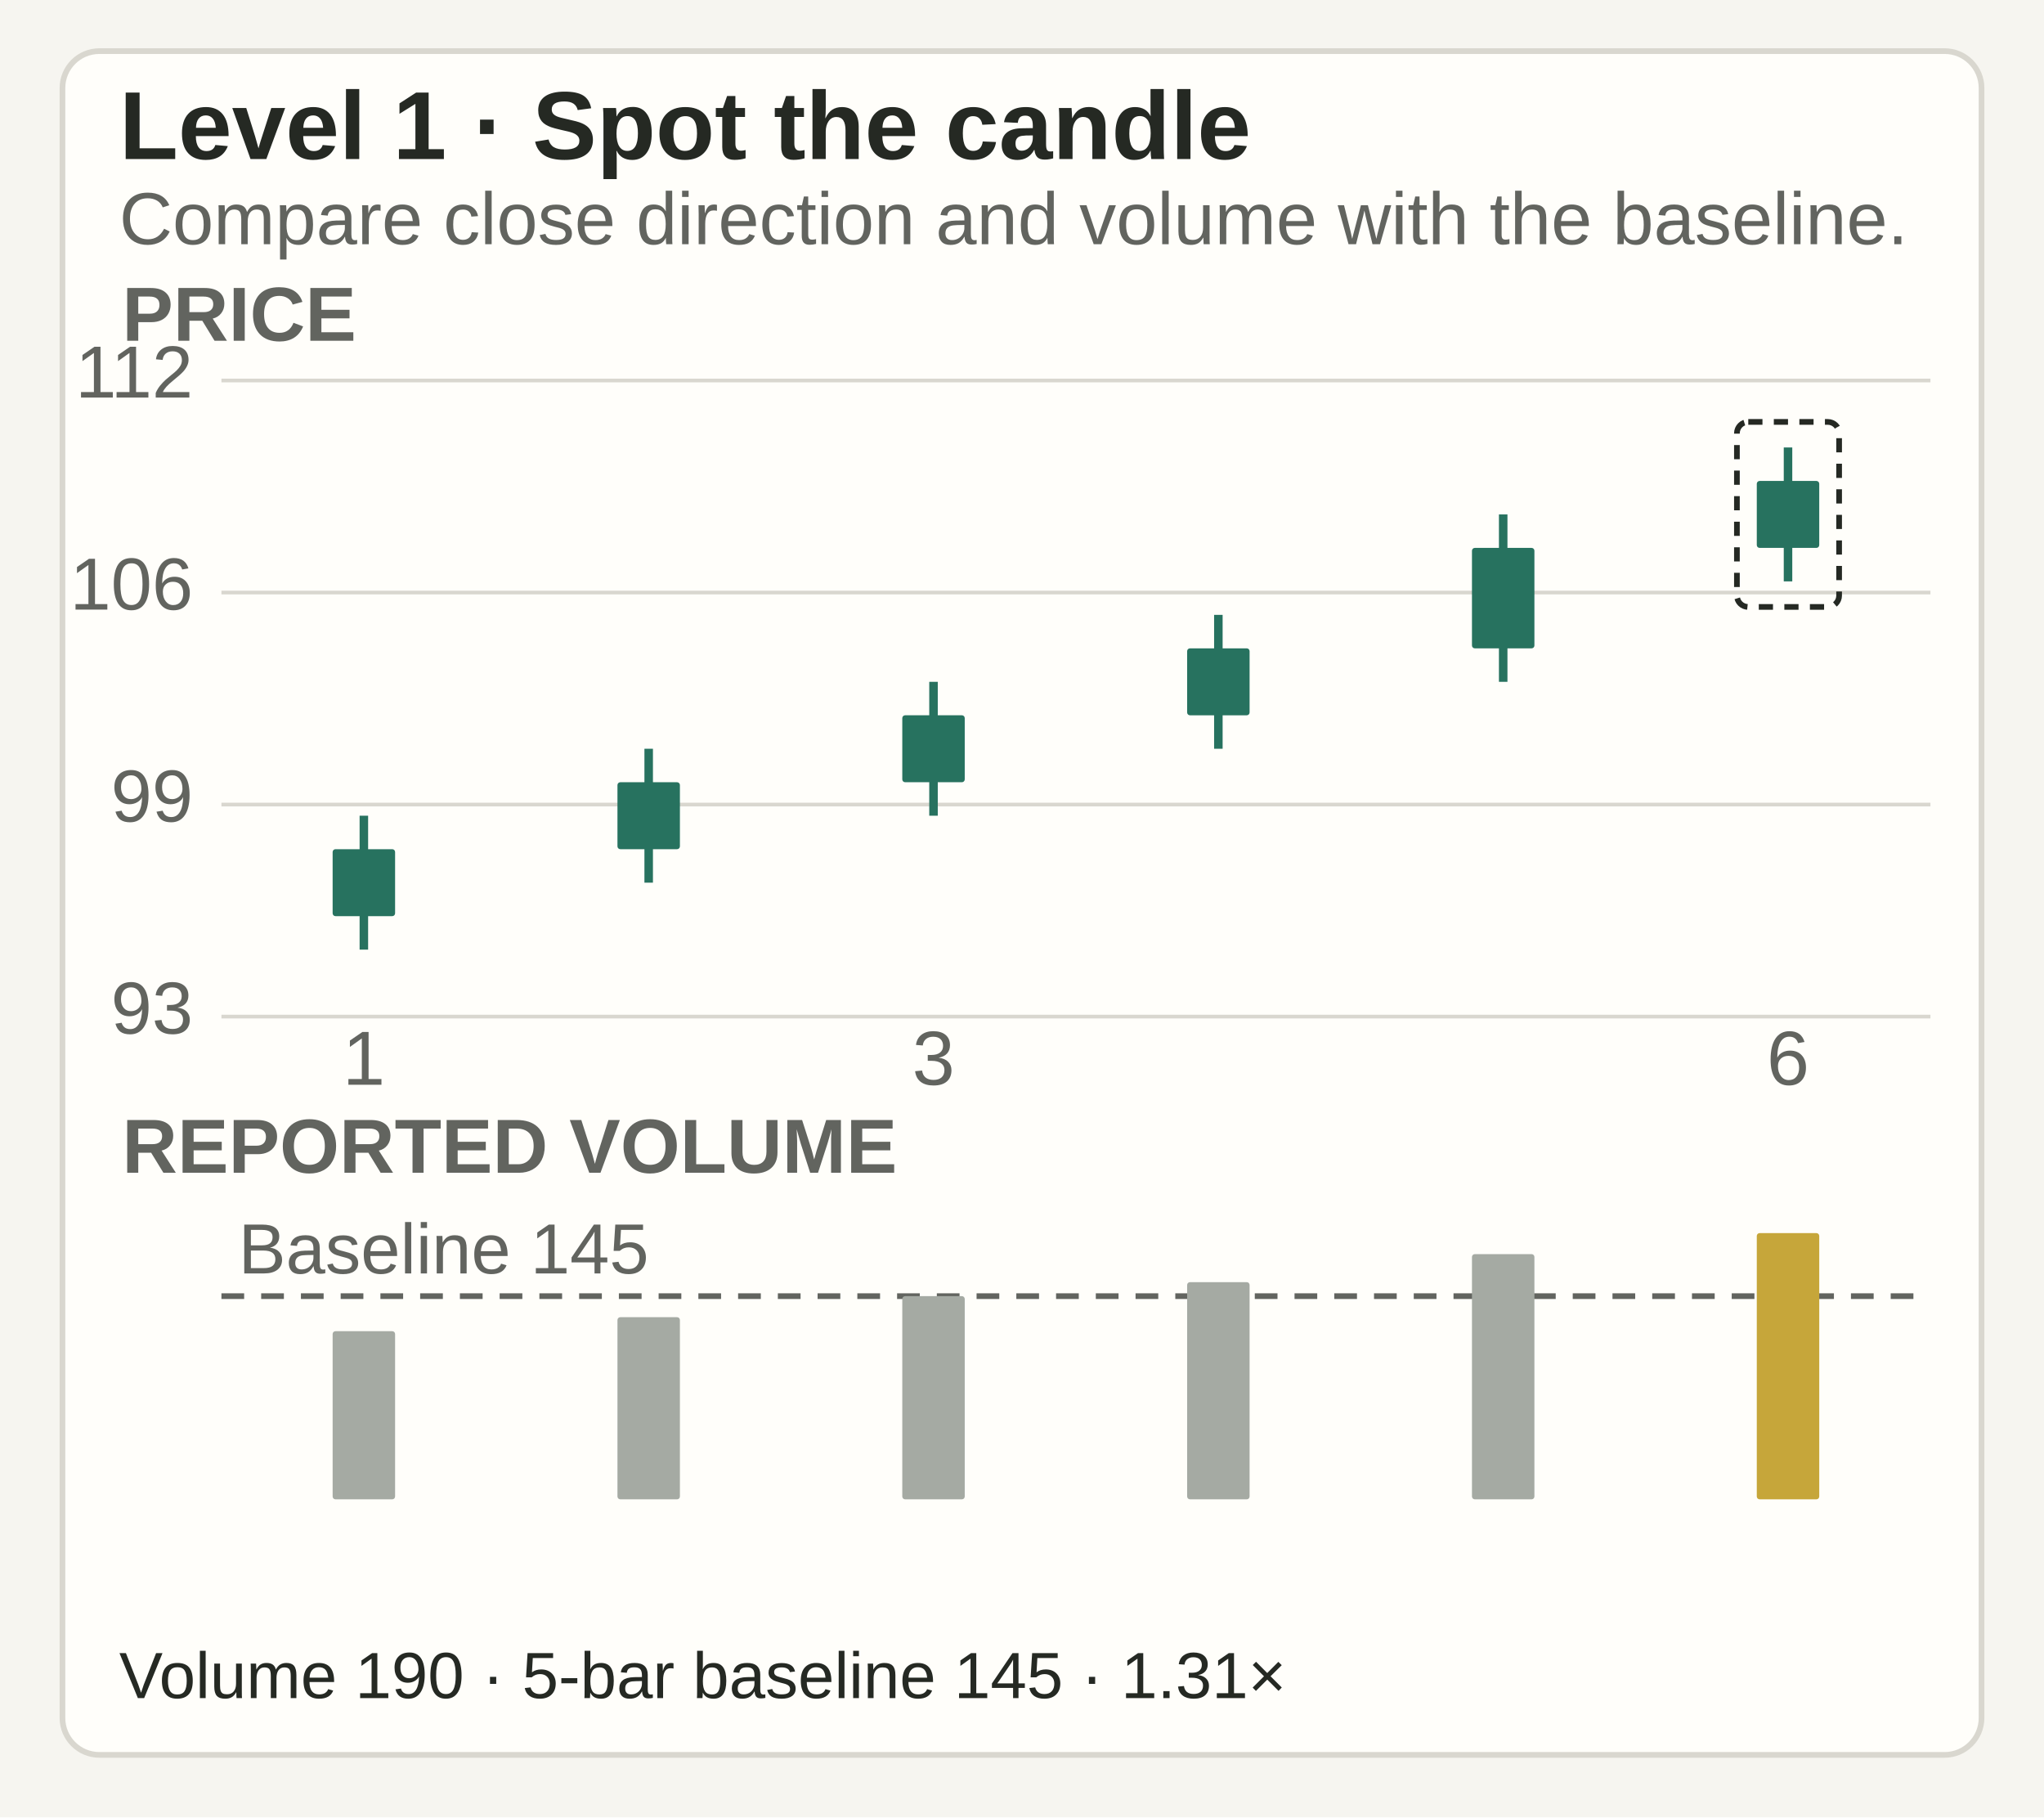
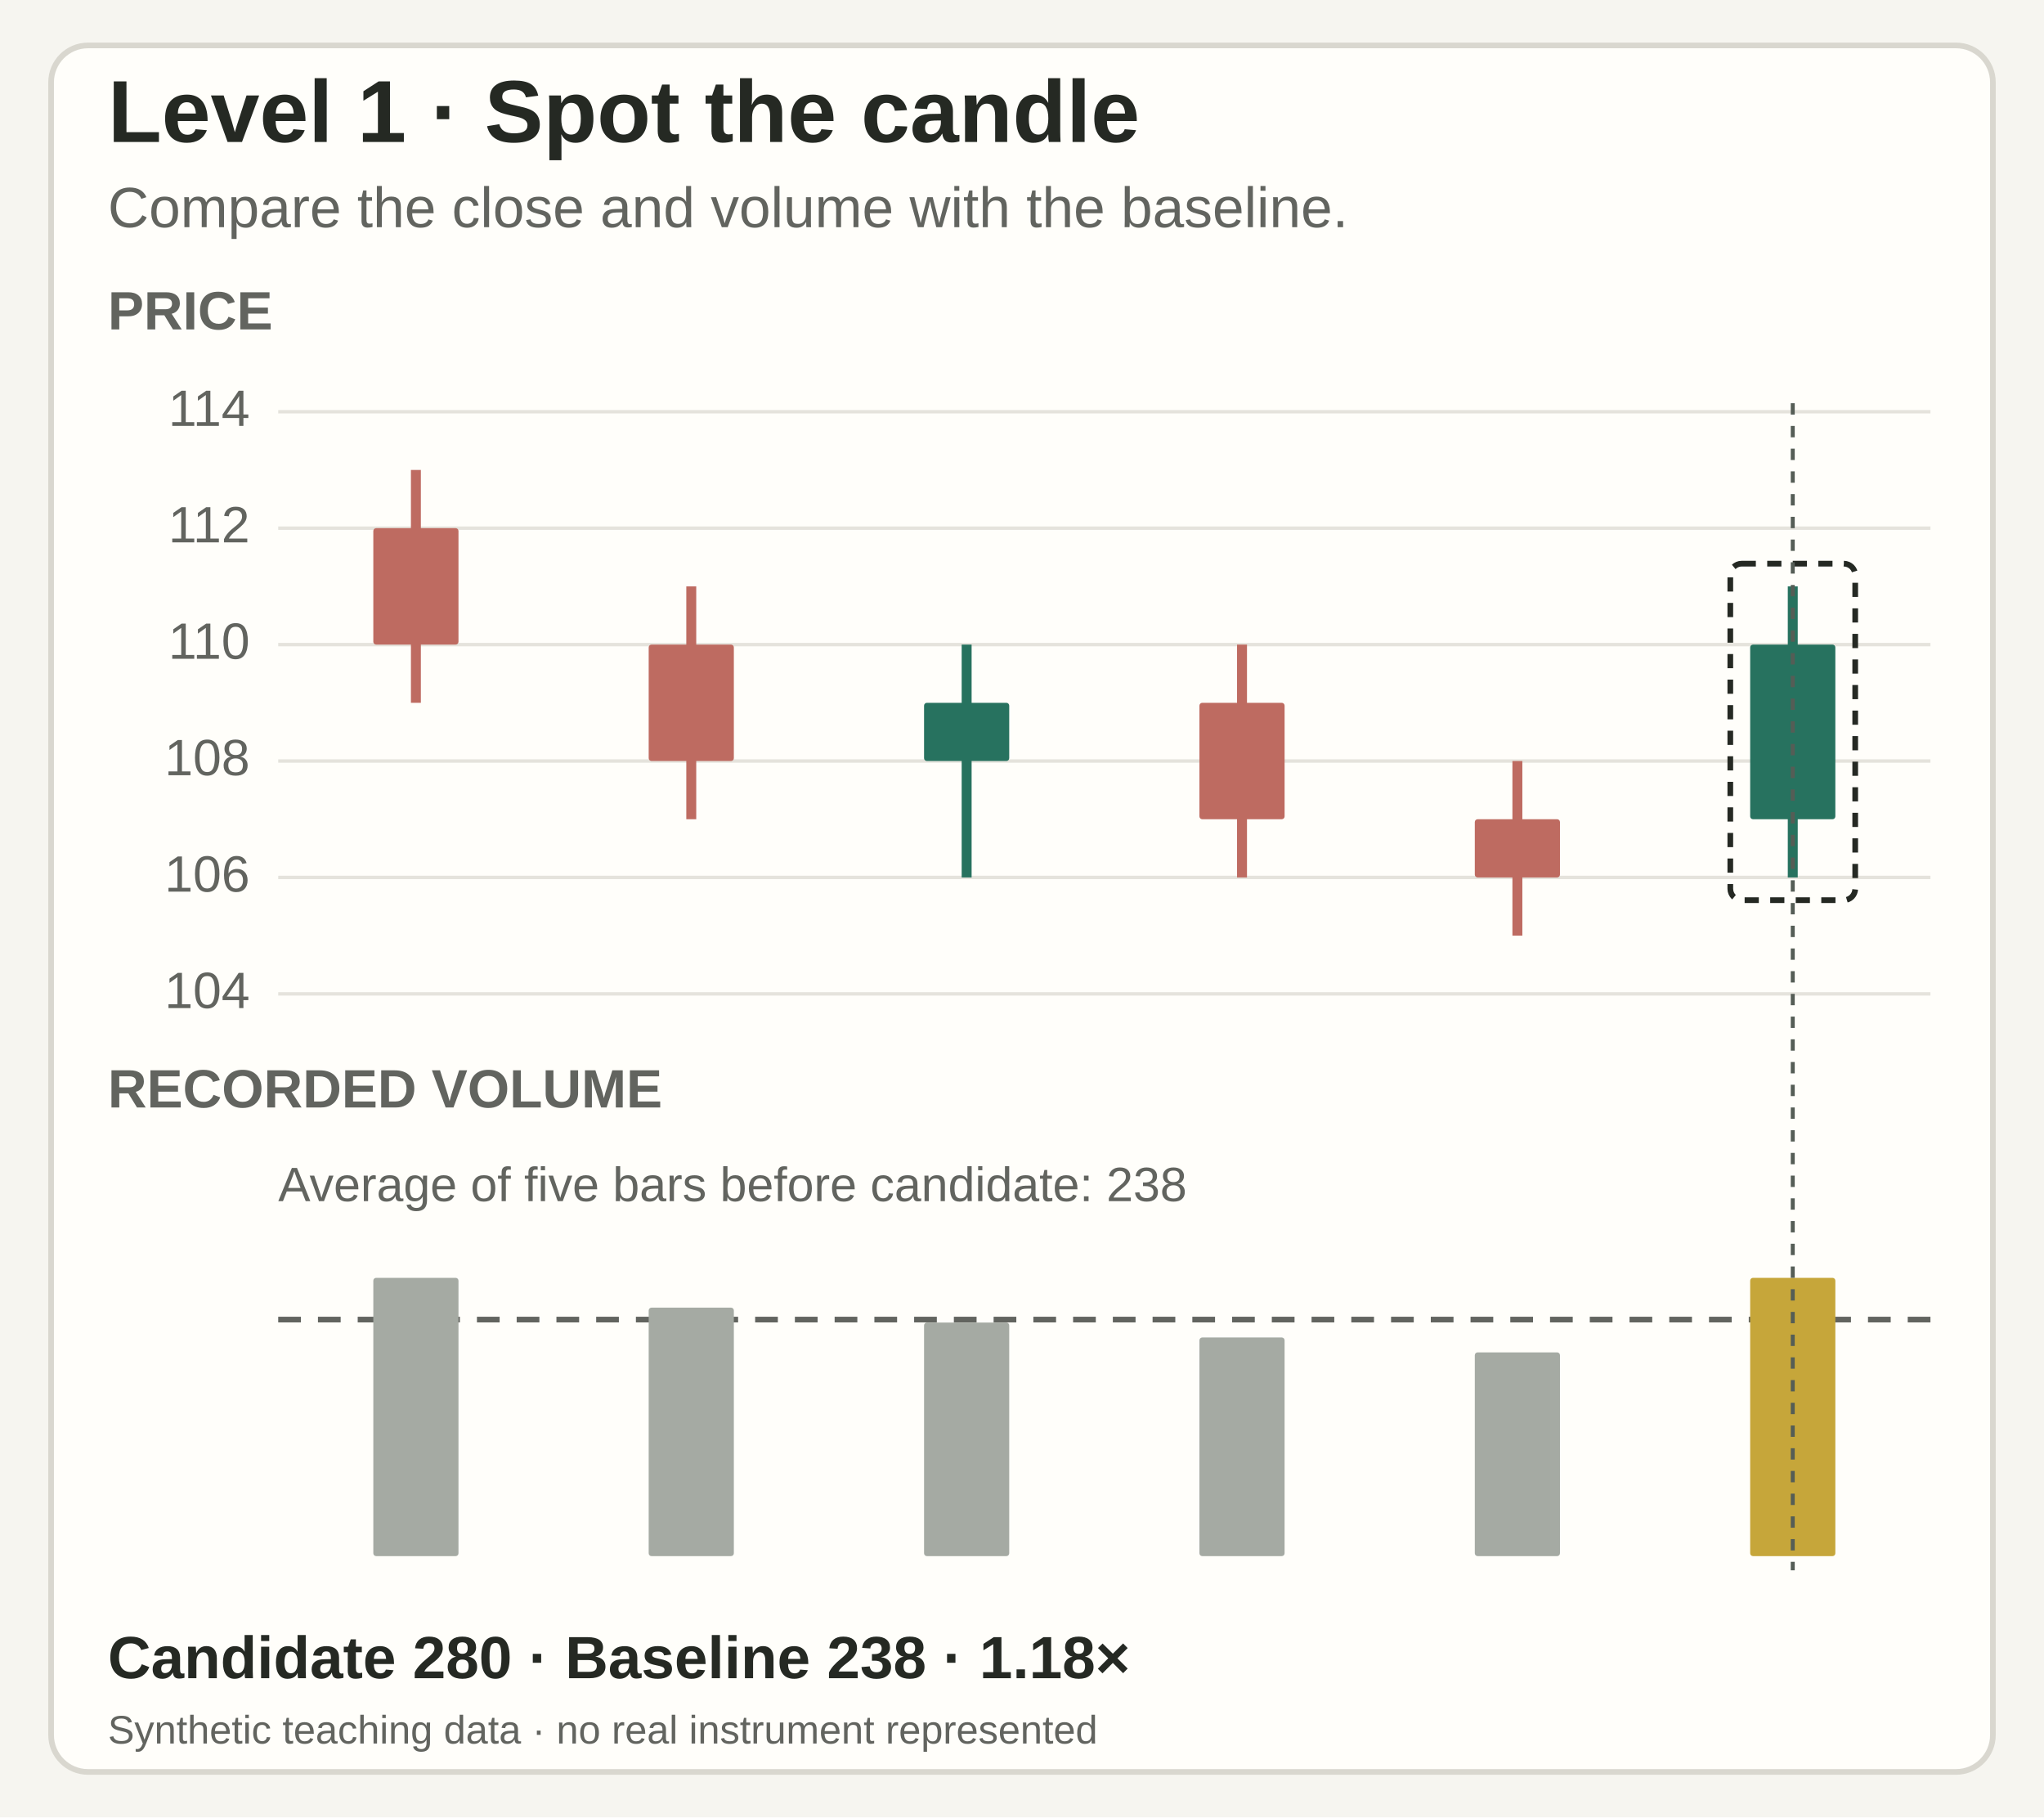
<svg xmlns="http://www.w3.org/2000/svg" width="720" height="640" viewBox="0 0 720 640" role="img" aria-labelledby="title desc">
  <rect width="720" height="640" fill="#f6f5f0" />
-   <rect x="22" y="18" width="676" height="600" rx="13" fill="#fffefa" stroke="#d9d7cf" stroke-width="2" />
-   <text x="42" y="56" font-family="Arial,Helvetica,sans-serif" font-size="34" font-weight="700" fill="#252923">Level 1 · Spot the candle</text>
-   <text x="42" y="86" font-family="Arial,Helvetica,sans-serif" font-size="26" fill="#62645f">Compare close direction and volume with the baseline.</text>
-   <text x="43" y="120" font-family="Arial,Helvetica,sans-serif" font-size="27" font-weight="700" fill="#62645f">PRICE</text>
-   <line x1="78" y1="134" x2="680" y2="134" stroke="#d9d7cf" stroke-width="1.3" />
-   <text x="68" y="140" font-family="Arial,Helvetica,sans-serif" font-size="26" text-anchor="end" fill="#62645f">112</text>
-   <line x1="78" y1="208.67" x2="680" y2="208.67" stroke="#d9d7cf" stroke-width="1.3" />
-   <text x="68" y="214.67" font-family="Arial,Helvetica,sans-serif" font-size="26" text-anchor="end" fill="#62645f">106</text>
-   <line x1="78" y1="283.33" x2="680" y2="283.33" stroke="#d9d7cf" stroke-width="1.3" />
-   <text x="68" y="289.33" font-family="Arial,Helvetica,sans-serif" font-size="26" text-anchor="end" fill="#62645f">99</text>
-   <line x1="78" y1="358" x2="680" y2="358" stroke="#d9d7cf" stroke-width="1.3" />
-   <text x="68" y="364" font-family="Arial,Helvetica,sans-serif" font-size="26" text-anchor="end" fill="#62645f">93</text>
-   <line x1="128.17" y1="287.26" x2="128.17" y2="334.42" stroke="#27725f" stroke-width="3" />
-   <rect x="117.17" y="299.05" width="22" height="23.58" rx="1" fill="#27725f" />
-   <text x="128.17" y="382" text-anchor="middle" font-family="Arial,Helvetica,sans-serif" font-size="27" fill="#62645f">1</text>
-   <line x1="228.50" y1="263.68" x2="228.50" y2="310.84" stroke="#27725f" stroke-width="3" />
-   <rect x="217.50" y="275.47" width="22" height="23.58" rx="1" fill="#27725f" />
-   <line x1="328.83" y1="240.11" x2="328.83" y2="287.26" stroke="#27725f" stroke-width="3" />
-   <rect x="317.83" y="251.89" width="22" height="23.58" rx="1" fill="#27725f" />
-   <text x="328.83" y="382" text-anchor="middle" font-family="Arial,Helvetica,sans-serif" font-size="27" fill="#62645f">3</text>
-   <line x1="429.17" y1="216.53" x2="429.17" y2="263.68" stroke="#27725f" stroke-width="3" />
-   <rect x="418.17" y="228.32" width="22" height="23.58" rx="1" fill="#27725f" />
-   <line x1="529.50" y1="181.16" x2="529.50" y2="240.11" stroke="#27725f" stroke-width="3" />
-   <rect x="518.50" y="192.95" width="22" height="35.37" rx="1" fill="#27725f" />
-   <line x1="629.83" y1="157.58" x2="629.83" y2="204.74" stroke="#27725f" stroke-width="3" />
-   <rect x="618.83" y="169.37" width="22" height="23.58" rx="1" fill="#27725f" />
-   <rect x="611.83" y="148.58" width="36" height="65.16" rx="4" fill="none" stroke="#252923" stroke-width="2" stroke-dasharray="5 4" />
-   <text x="629.83" y="382" text-anchor="middle" font-family="Arial,Helvetica,sans-serif" font-size="27" fill="#62645f">6</text>
-   <text x="43" y="413" font-family="Arial,Helvetica,sans-serif" font-size="27" font-weight="700" fill="#62645f">REPORTED VOLUME</text>
-   <line x1="78" y1="456.45" x2="680" y2="456.45" stroke="#62645f" stroke-width="2" stroke-dasharray="8 6" />
-   <text x="84" y="448.45" font-family="Arial,Helvetica,sans-serif" font-size="25" fill="#62645f">Baseline 145</text>
-   <rect x="117.17" y="468.79" width="22" height="59.21" rx="1" fill="#a5aaa3" />
-   <rect x="217.50" y="463.86" width="22" height="64.14" rx="1" fill="#a5aaa3" />
-   <rect x="317.83" y="456.45" width="22" height="71.55" rx="1" fill="#a5aaa3" />
-   <rect x="418.17" y="451.52" width="22" height="76.48" rx="1" fill="#a5aaa3" />
-   <rect x="518.50" y="441.65" width="22" height="86.35" rx="1" fill="#a5aaa3" />
-   <rect x="618.83" y="434.25" width="22" height="93.75" rx="1" fill="#c6a63a" />
-   <text x="42" y="598" font-family="Arial,Helvetica,sans-serif" font-size="23" fill="#252923">Volume 190 · 5-bar baseline 145 · 1.31×</text>
+   <rect x="18" y="16" width="684" height="608" rx="13" fill="#fffefa" stroke="#d9d7cf" stroke-width="2" />
+   <text x="38" y="50" font-family="Arial,Helvetica,sans-serif" font-size="31" font-weight="700" fill="#252923">Level 1 · Spot the candle</text>
+   <text x="38" y="80" font-family="Arial,Helvetica,sans-serif" font-size="20" fill="#62645f">Compare the close and volume with the baseline.</text>
+   <text x="38" y="116" font-family="Arial,Helvetica,sans-serif" font-size="19" font-weight="700" fill="#62645f">PRICE</text>
+   <line x1="98" y1="350" x2="680" y2="350" stroke="#e5e3dc" stroke-width="1.2" />
+   <text x="88" y="355" text-anchor="end" font-family="Arial,Helvetica,sans-serif" font-size="18" fill="#62645f">104</text>
+   <line x1="98" y1="309" x2="680" y2="309" stroke="#e5e3dc" stroke-width="1.2" />
+   <text x="88" y="314" text-anchor="end" font-family="Arial,Helvetica,sans-serif" font-size="18" fill="#62645f">106</text>
+   <line x1="98" y1="268" x2="680" y2="268" stroke="#e5e3dc" stroke-width="1.2" />
+   <text x="88" y="273" text-anchor="end" font-family="Arial,Helvetica,sans-serif" font-size="18" fill="#62645f">108</text>
+   <line x1="98" y1="227" x2="680" y2="227" stroke="#e5e3dc" stroke-width="1.2" />
+   <text x="88" y="232" text-anchor="end" font-family="Arial,Helvetica,sans-serif" font-size="18" fill="#62645f">110</text>
+   <line x1="98" y1="186" x2="680" y2="186" stroke="#e5e3dc" stroke-width="1.2" />
+   <text x="88" y="191" text-anchor="end" font-family="Arial,Helvetica,sans-serif" font-size="18" fill="#62645f">112</text>
+   <line x1="98" y1="145" x2="680" y2="145" stroke="#e5e3dc" stroke-width="1.2" />
+   <text x="88" y="150" text-anchor="end" font-family="Arial,Helvetica,sans-serif" font-size="18" fill="#62645f">114</text>
+   <line x1="146.5" y1="165.5" x2="146.5" y2="247.5" stroke="#be6b61" stroke-width="3.5" />
+   <rect x="131.5" y="186" width="30" height="41" rx="1" fill="#be6b61" />
+   <line x1="243.5" y1="206.5" x2="243.5" y2="288.5" stroke="#be6b61" stroke-width="3.5" />
+   <rect x="228.5" y="227" width="30" height="41" rx="1" fill="#be6b61" />
+   <line x1="340.5" y1="227" x2="340.5" y2="309" stroke="#27725f" stroke-width="3.5" />
+   <rect x="325.5" y="247.5" width="30" height="20.5" rx="1" fill="#27725f" />
+   <line x1="437.5" y1="227" x2="437.5" y2="309" stroke="#be6b61" stroke-width="3.5" />
+   <rect x="422.5" y="247.5" width="30" height="41" rx="1" fill="#be6b61" />
+   <line x1="534.5" y1="268" x2="534.5" y2="329.5" stroke="#be6b61" stroke-width="3.5" />
+   <rect x="519.5" y="288.5" width="30" height="20.5" rx="1" fill="#be6b61" />
+   <rect x="609.5" y="198.5" width="44" height="118.5" rx="4" fill="none" stroke="#252923" stroke-width="2" stroke-dasharray="5 4" />
+   <line x1="631.5" y1="206.5" x2="631.5" y2="309" stroke="#27725f" stroke-width="3.5" />
+   <rect x="616.5" y="227" width="30" height="61.5" rx="1" fill="#27725f" />
+   <text x="38" y="390" font-family="Arial,Helvetica,sans-serif" font-size="19" font-weight="700" fill="#62645f">RECORDED VOLUME</text>
+   <text x="98" y="423" font-family="Arial,Helvetica,sans-serif" font-size="17" fill="#62645f">Average of five bars before candidate: 238</text>
+   <line x1="98" y1="464.7" x2="680" y2="464.7" stroke="#62645f" stroke-width="2" stroke-dasharray="8 6" />
+   <rect x="131.5" y="450" width="30" height="98" rx="1" fill="#a5aaa3" />
+   <rect x="228.5" y="460.5" width="30" height="87.5" rx="1" fill="#a5aaa3" />
+   <rect x="325.5" y="465.75" width="30" height="82.25" rx="1" fill="#a5aaa3" />
+   <rect x="422.5" y="471" width="30" height="77" rx="1" fill="#a5aaa3" />
+   <rect x="519.5" y="476.25" width="30" height="71.75" rx="1" fill="#a5aaa3" />
+   <rect x="616.5" y="450" width="30" height="98" rx="1" fill="#c6a63a" />
+   <line x1="631.5" y1="142" x2="631.5" y2="553" stroke="#555d56" stroke-width="1.4" stroke-dasharray="4 4" />
+   <text x="38" y="591" font-family="Arial,Helvetica,sans-serif" font-size="21" font-weight="700" fill="#252923">Candidate 280 · Baseline 238 · 1.18×</text>
+   <text x="38" y="614" font-family="Arial,Helvetica,sans-serif" font-size="14" fill="#62645f">Synthetic teaching data · no real instrument represented</text>
</svg>
